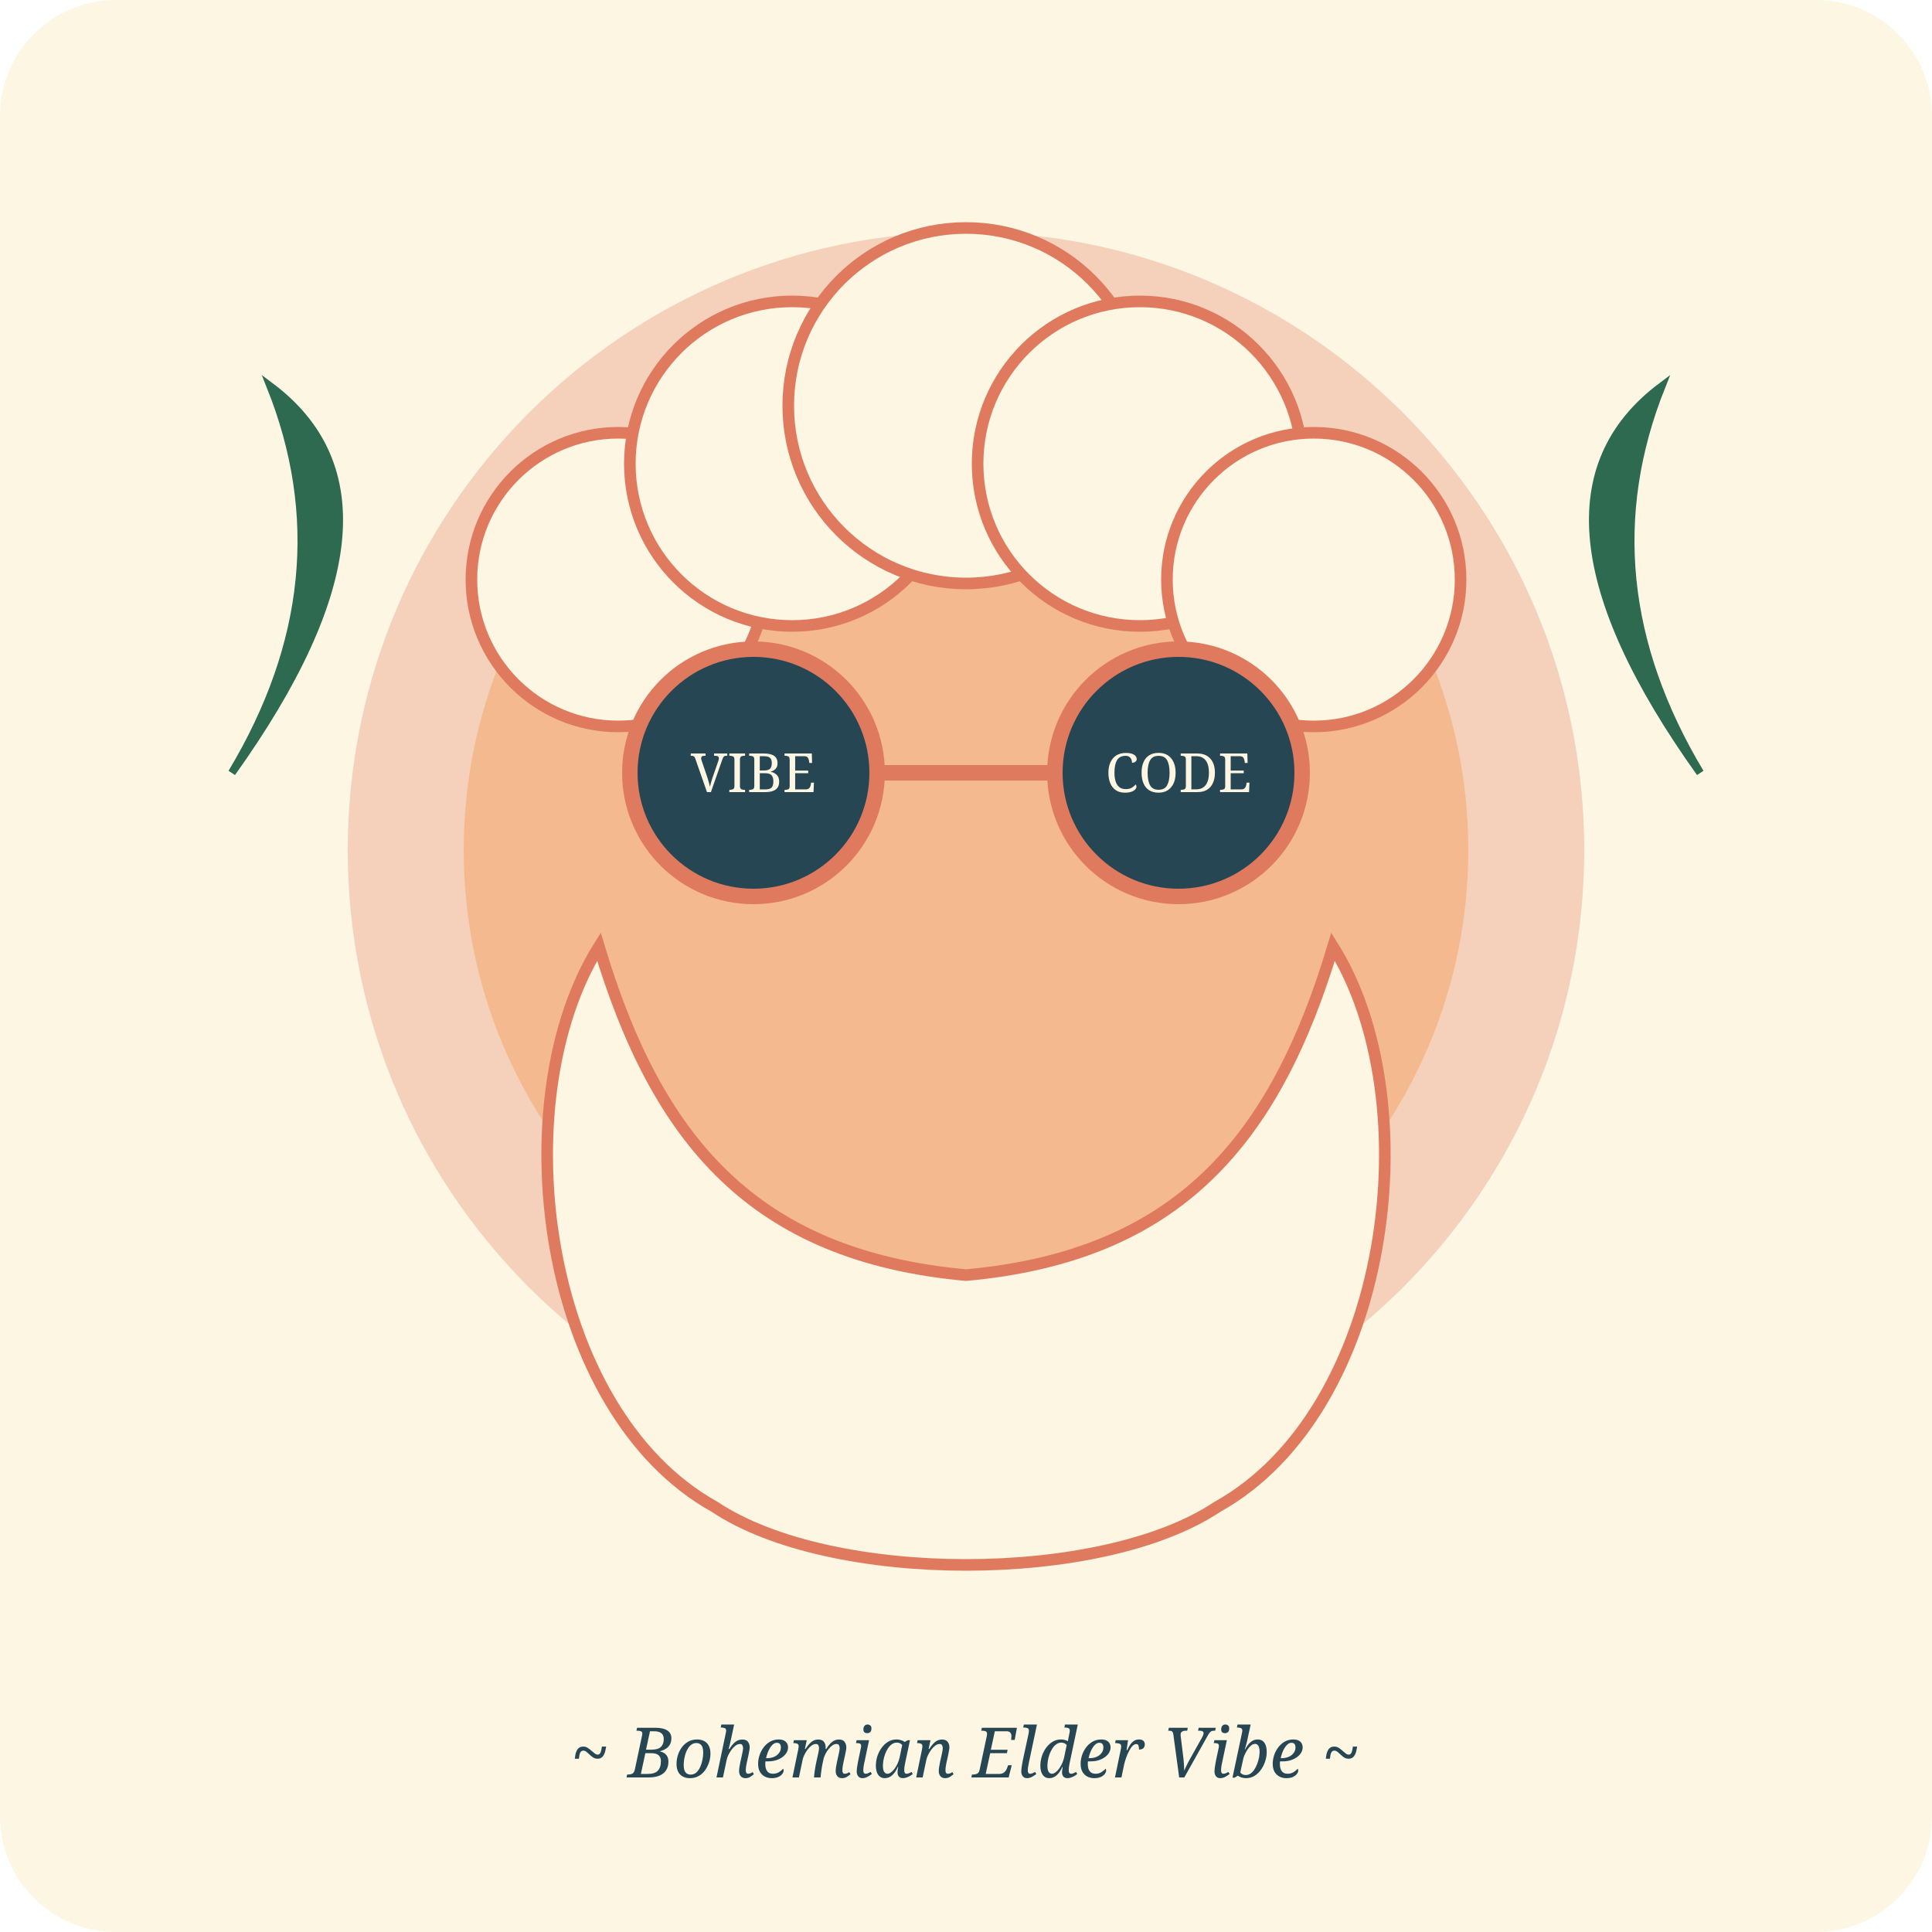
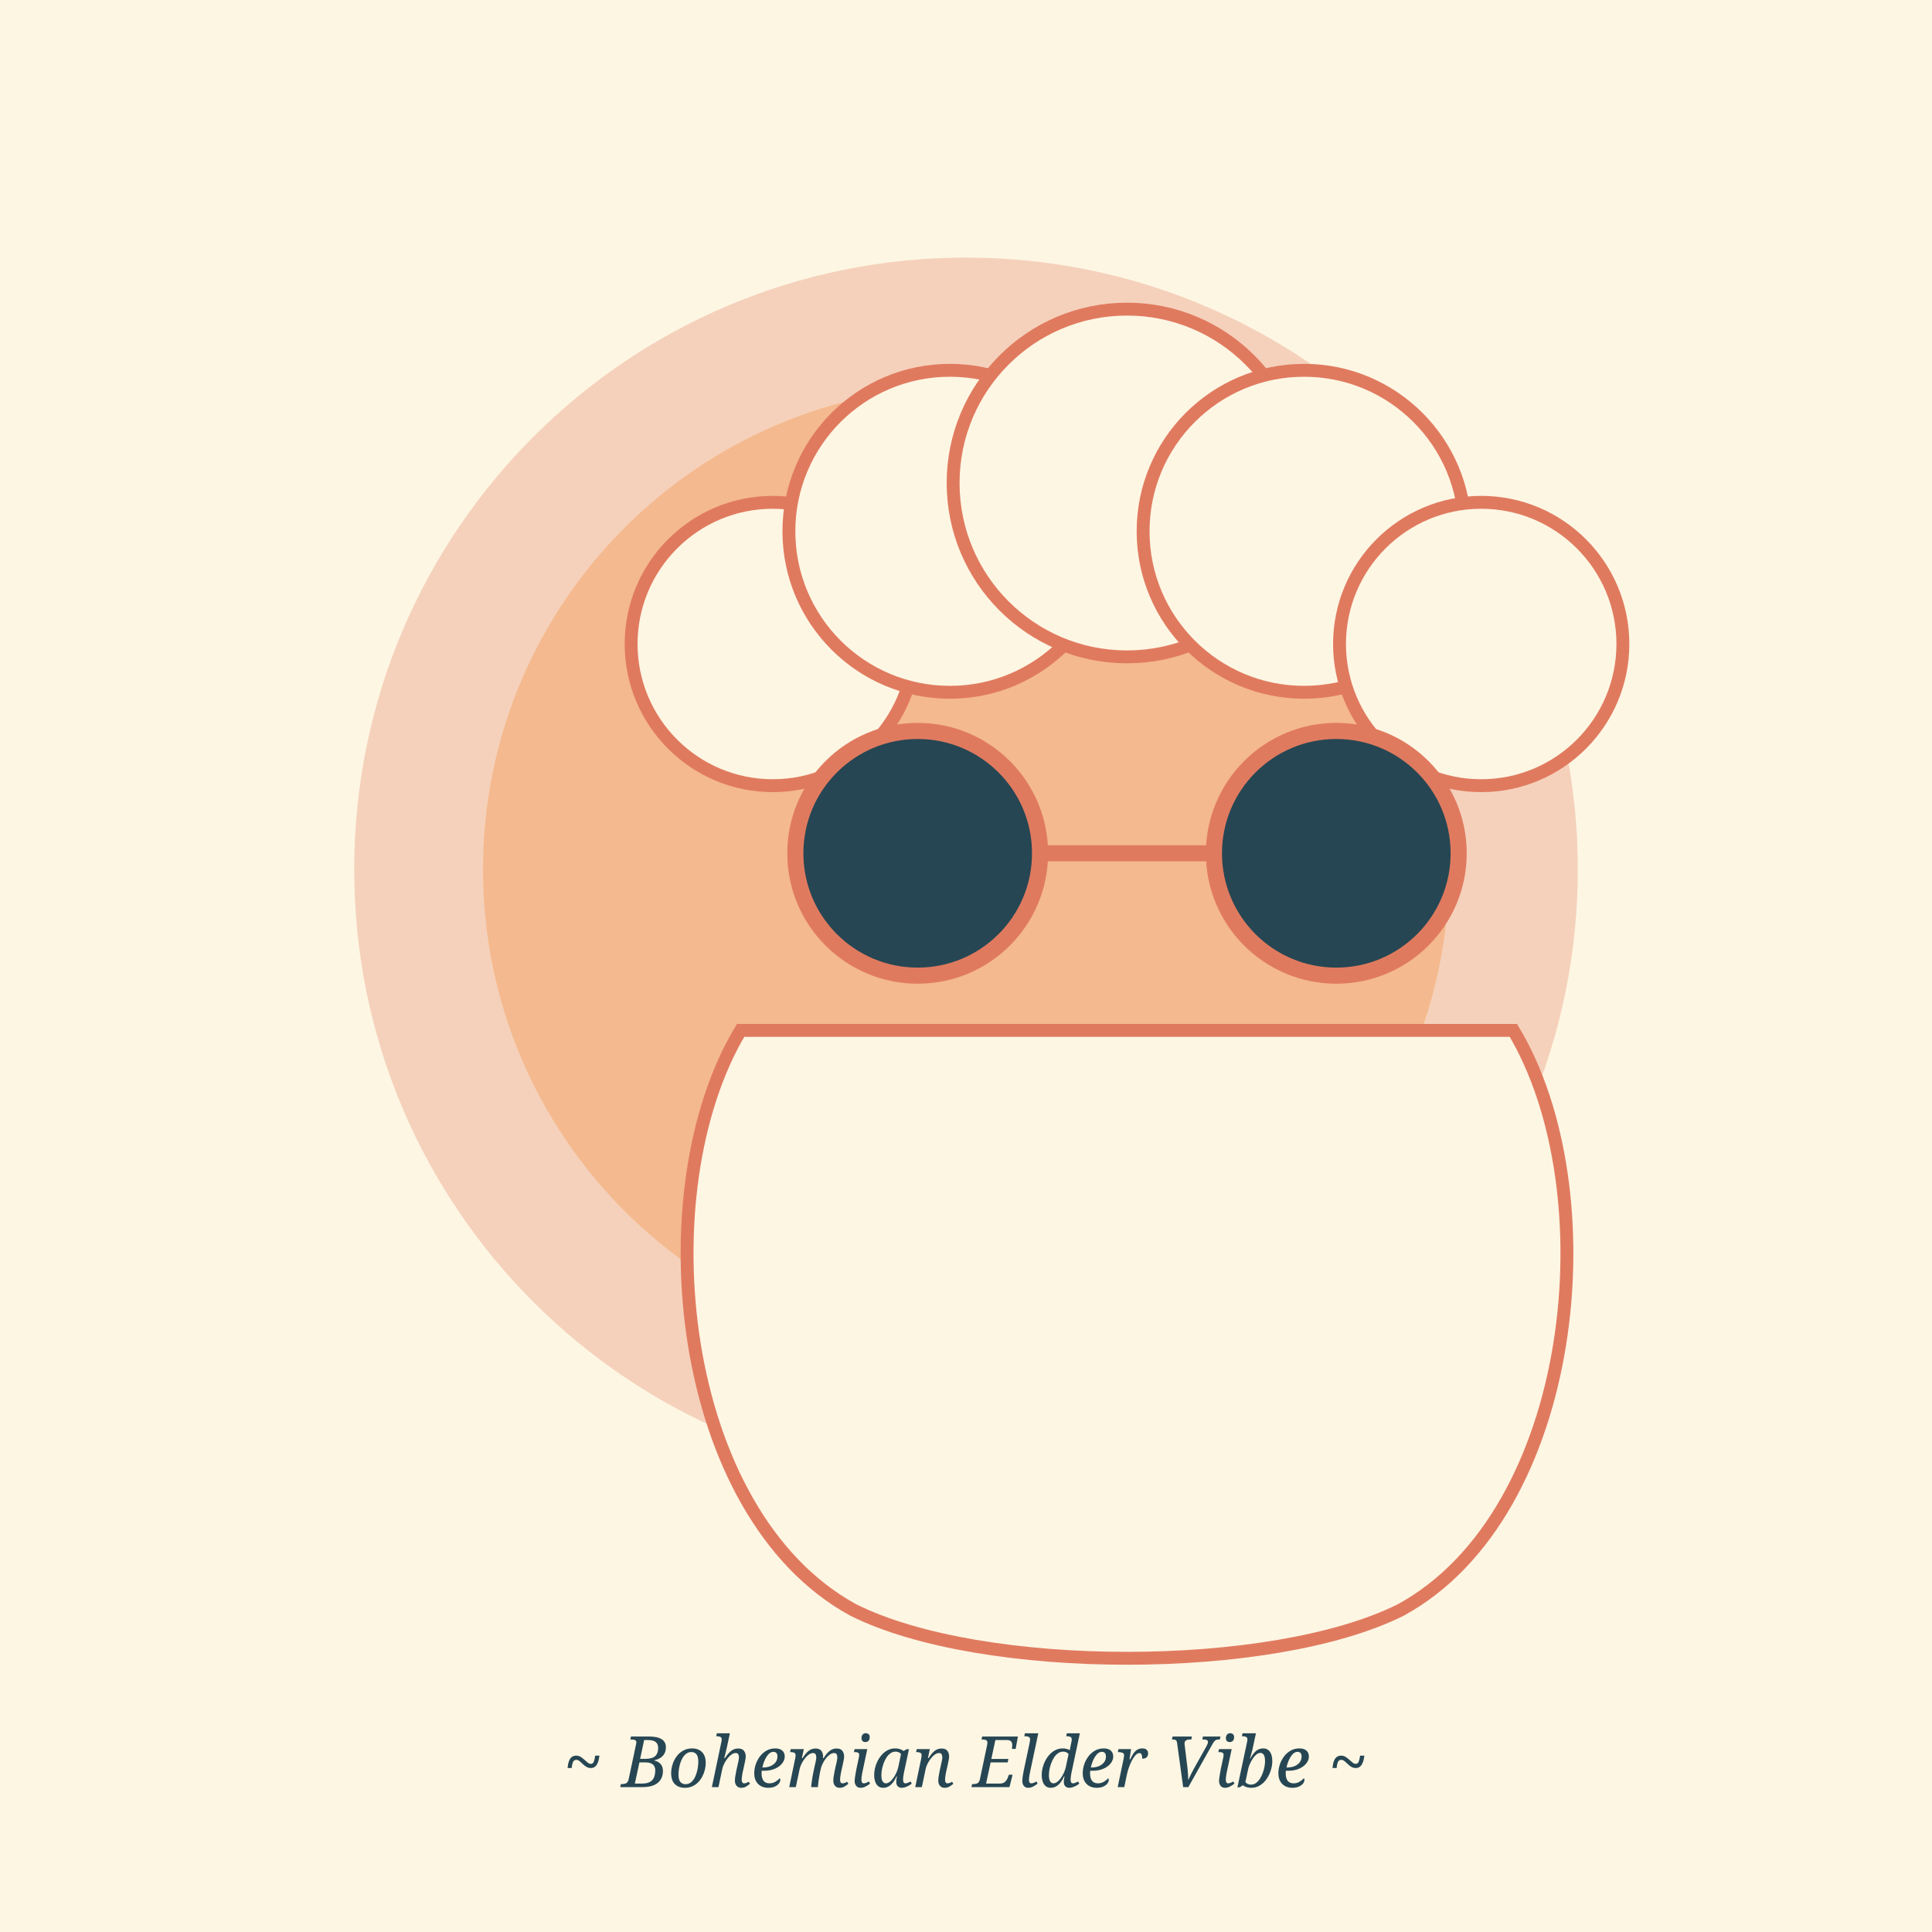
- <svg xmlns="http://www.w3.org/2000/svg" viewBox="0 0 500 500" width="100%" height="100%">
-   <rect width="500" height="500" rx="30" fill="#fdf6e3" />
-   <circle cx="250" cy="220" r="160" fill="#e07a5f" opacity="0.3" />
-   <circle cx="250" cy="220" r="130" fill="#f4a261" opacity="0.5" />
-   <g stroke="#2d6a4f" stroke-width="2" fill="none">
-     <path d="M 60 200 Q 90 150 70 100 Q 110 130 60 200 Z" fill="#2d6a4f" />
-     <path d="M 440 200 Q 410 150 430 100 Q 390 130 440 200 Z" fill="#2d6a4f" />
+ <svg xmlns="http://www.w3.org/2000/svg" viewBox="0 0 600 600" width="100%" height="100%">
+   <rect width="600" height="600" fill="#fdf6e3" />
+   <circle cx="300" cy="270" r="190" fill="#e07a5f" opacity="0.3" />
+   <circle cx="300" cy="270" r="150" fill="#f4a261" opacity="0.5" />
+   <g transform="translate(50, 40)">
+     <g fill="#fdf6e3" stroke="#e07a5f" stroke-width="4">
+       <circle cx="190" cy="160" r="44" />
+       <circle cx="245" cy="125" r="50" />
+       <circle cx="300" cy="110" r="54" />
+       <circle cx="355" cy="125" r="50" />
+       <circle cx="410" cy="160" r="44" />
+     </g>
+     <circle cx="235" cy="225" r="38" fill="#264653" stroke="#e07a5f" stroke-width="5" />
+     <circle cx="365" cy="225" r="38" fill="#264653" stroke="#e07a5f" stroke-width="5" />
+     <line x1="273" y1="225" x2="327" y2="225" stroke="#e07a5f" stroke-width="5" />
+     <path d="M 180 280 C 150 330, 160 430, 215 460 C 255 480, 345 480, 385 460 C 440 430, 450 330, 420 280 Z" fill="#fdf6e3" stroke="#e07a5f" stroke-width="4" />
  </g>
-   <g transform="translate(0, 10)">
-     <g fill="#fdf6e3" stroke="#e07a5f" stroke-width="3">
-       <circle cx="160" cy="140" r="38" />
-       <circle cx="205" cy="110" r="42" />
-       <circle cx="250" cy="95" r="46" />
-       <circle cx="295" cy="110" r="42" />
-       <circle cx="340" cy="140" r="38" />
-     </g>
-     <circle cx="195" cy="190" r="32" fill="#264653" stroke="#e07a5f" stroke-width="4" />
-     <circle cx="305" cy="190" r="32" fill="#264653" stroke="#e07a5f" stroke-width="4" />
-     <line x1="227" y1="190" x2="273" y2="190" stroke="#e07a5f" stroke-width="4" />
-     <text x="195" y="195" fill="#fdf6e3" font-family="serif" font-size="14" text-anchor="middle">VIBE</text>
-     <text x="305" y="195" fill="#fdf6e3" font-family="serif" font-size="14" text-anchor="middle">CODE</text>
-     <path d="M 155 235 C 130 275, 140 355, 185 380 C 215 400, 285 400, 315 380 C 360 355, 370 275, 345 235 C 330 285, 305 315, 250 320 C 195 315, 170 285, 155 235 Z" fill="#fdf6e3" stroke="#e07a5f" stroke-width="3" />
-   </g>
-   <text x="250" y="460" fill="#264653" font-family="'Georgia', serif" font-size="18" font-style="italic" text-anchor="middle">~ Bohemian Elder Vibe ~</text>
+   <text x="300" y="555" fill="#264653" font-family="Georgia, serif" font-size="22" font-style="italic" text-anchor="middle">~ Bohemian Elder Vibe ~</text>
</svg>
